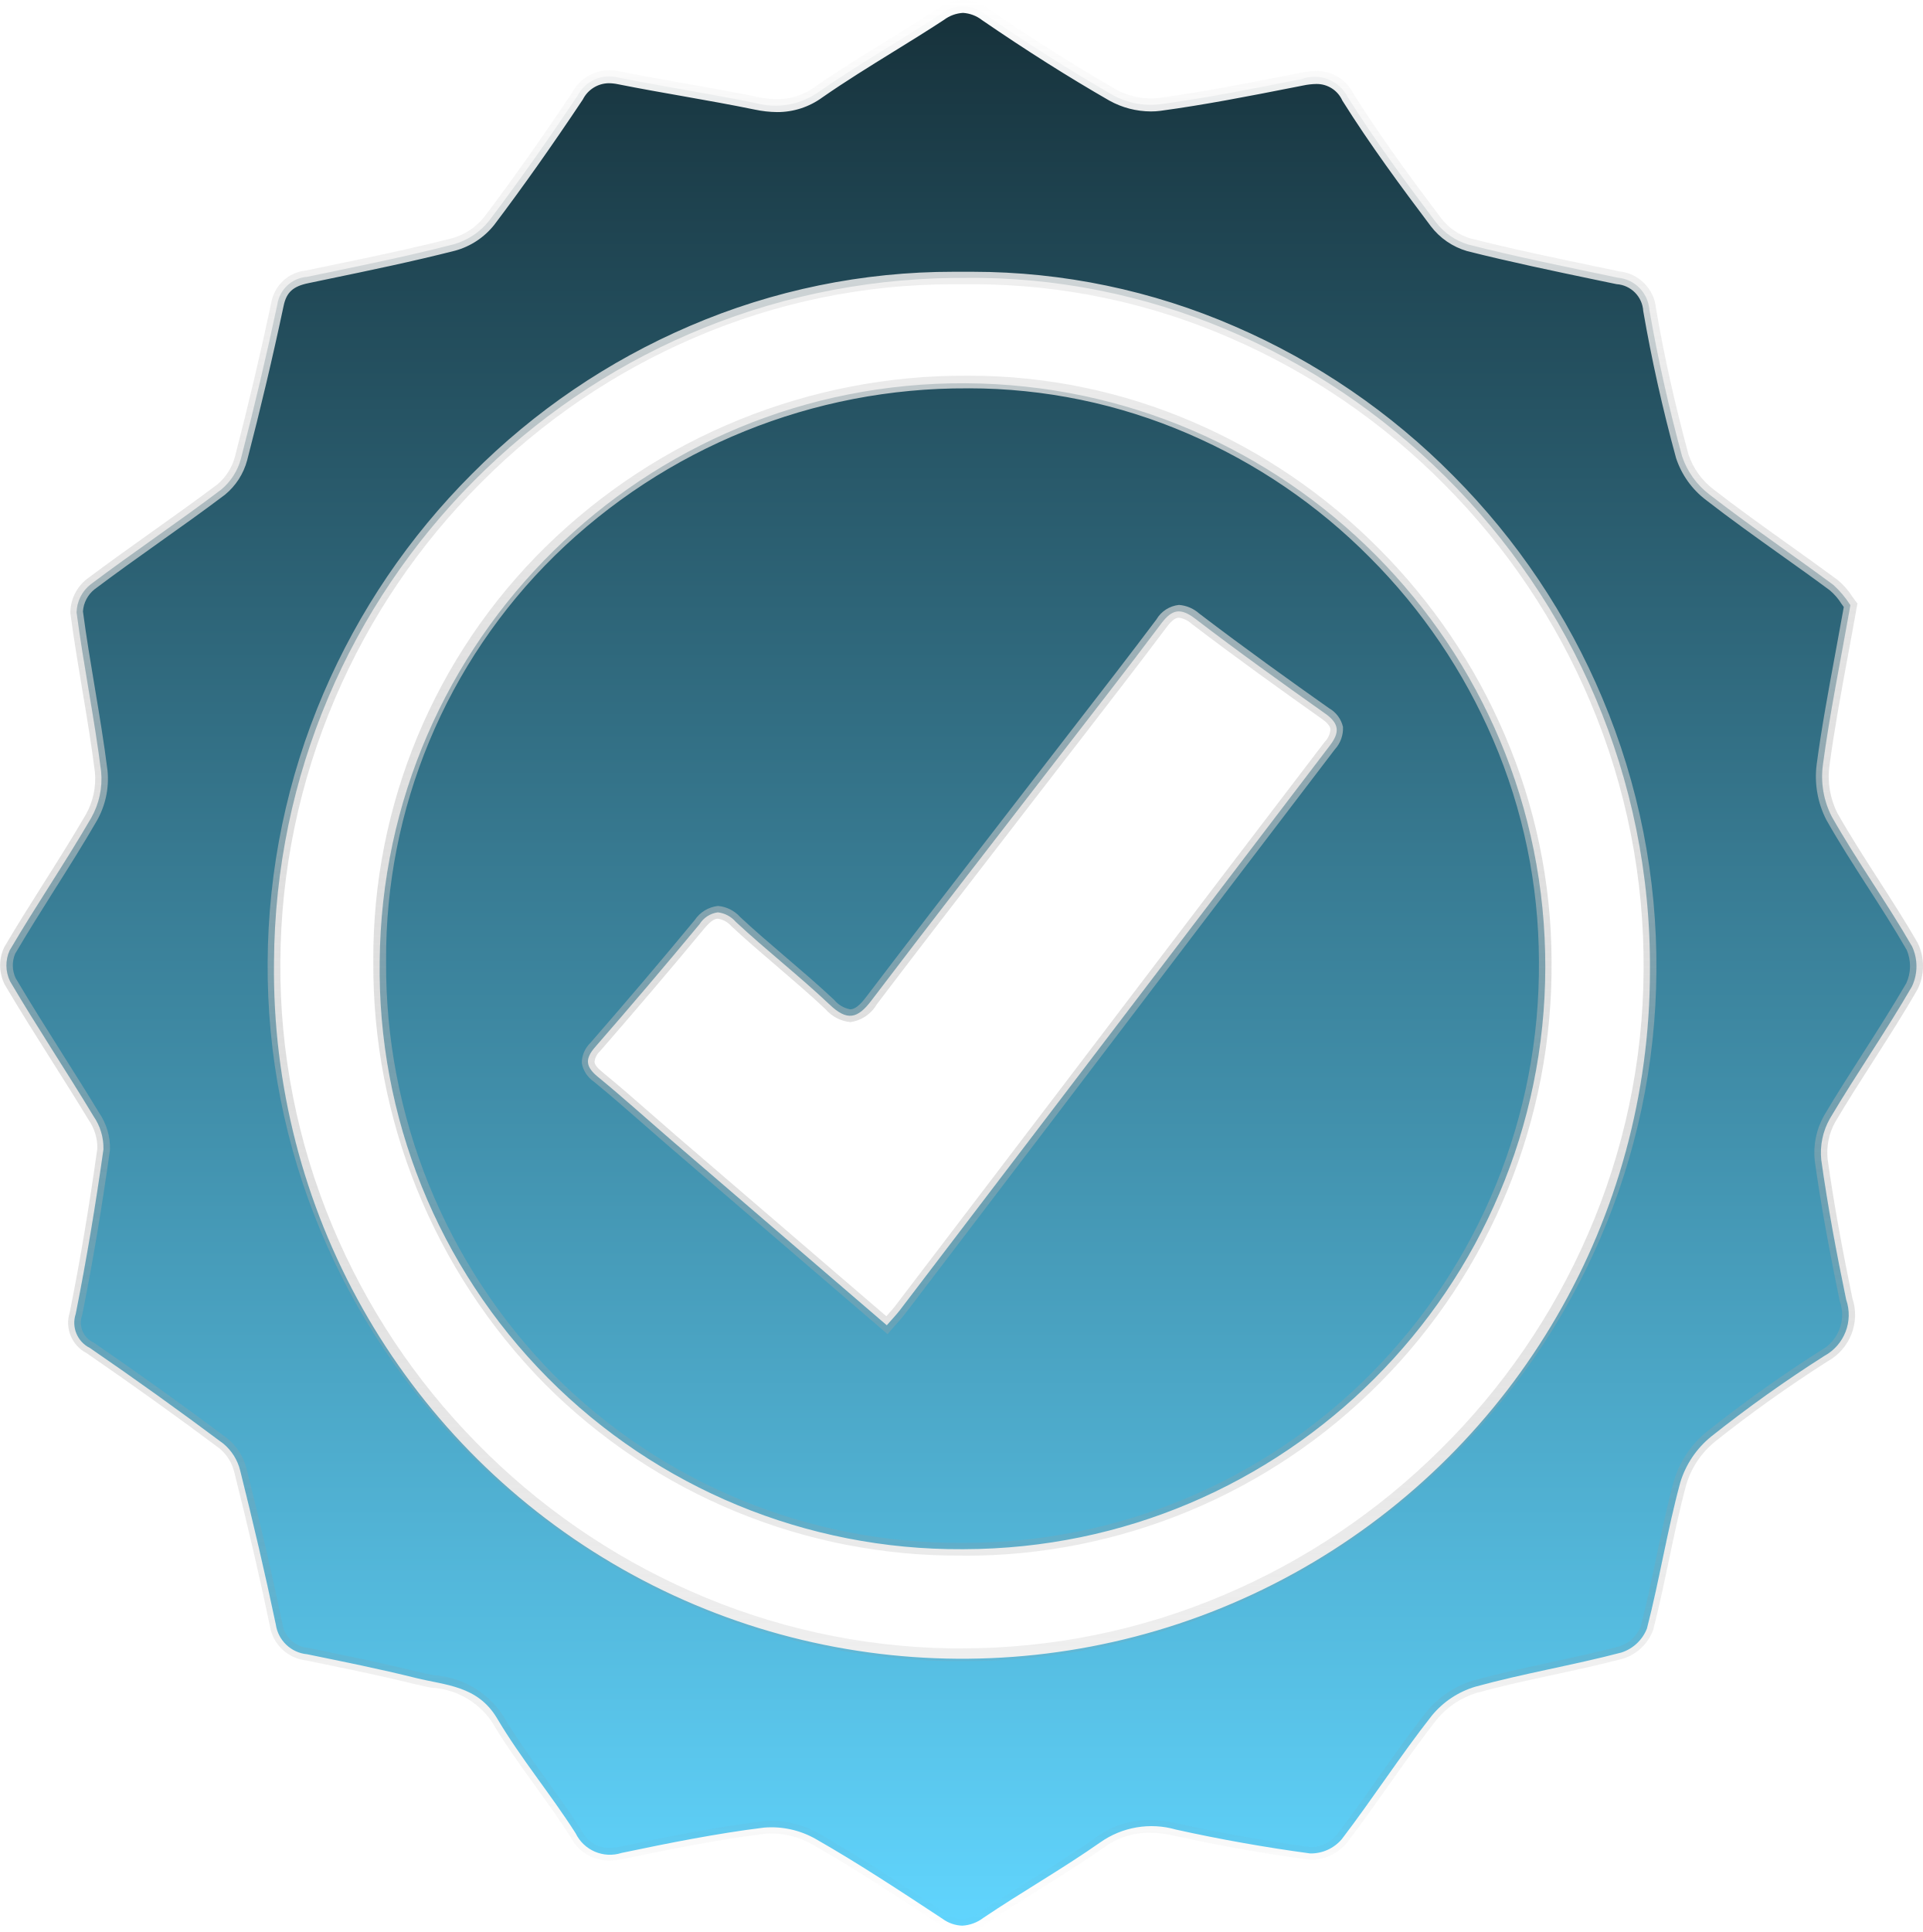
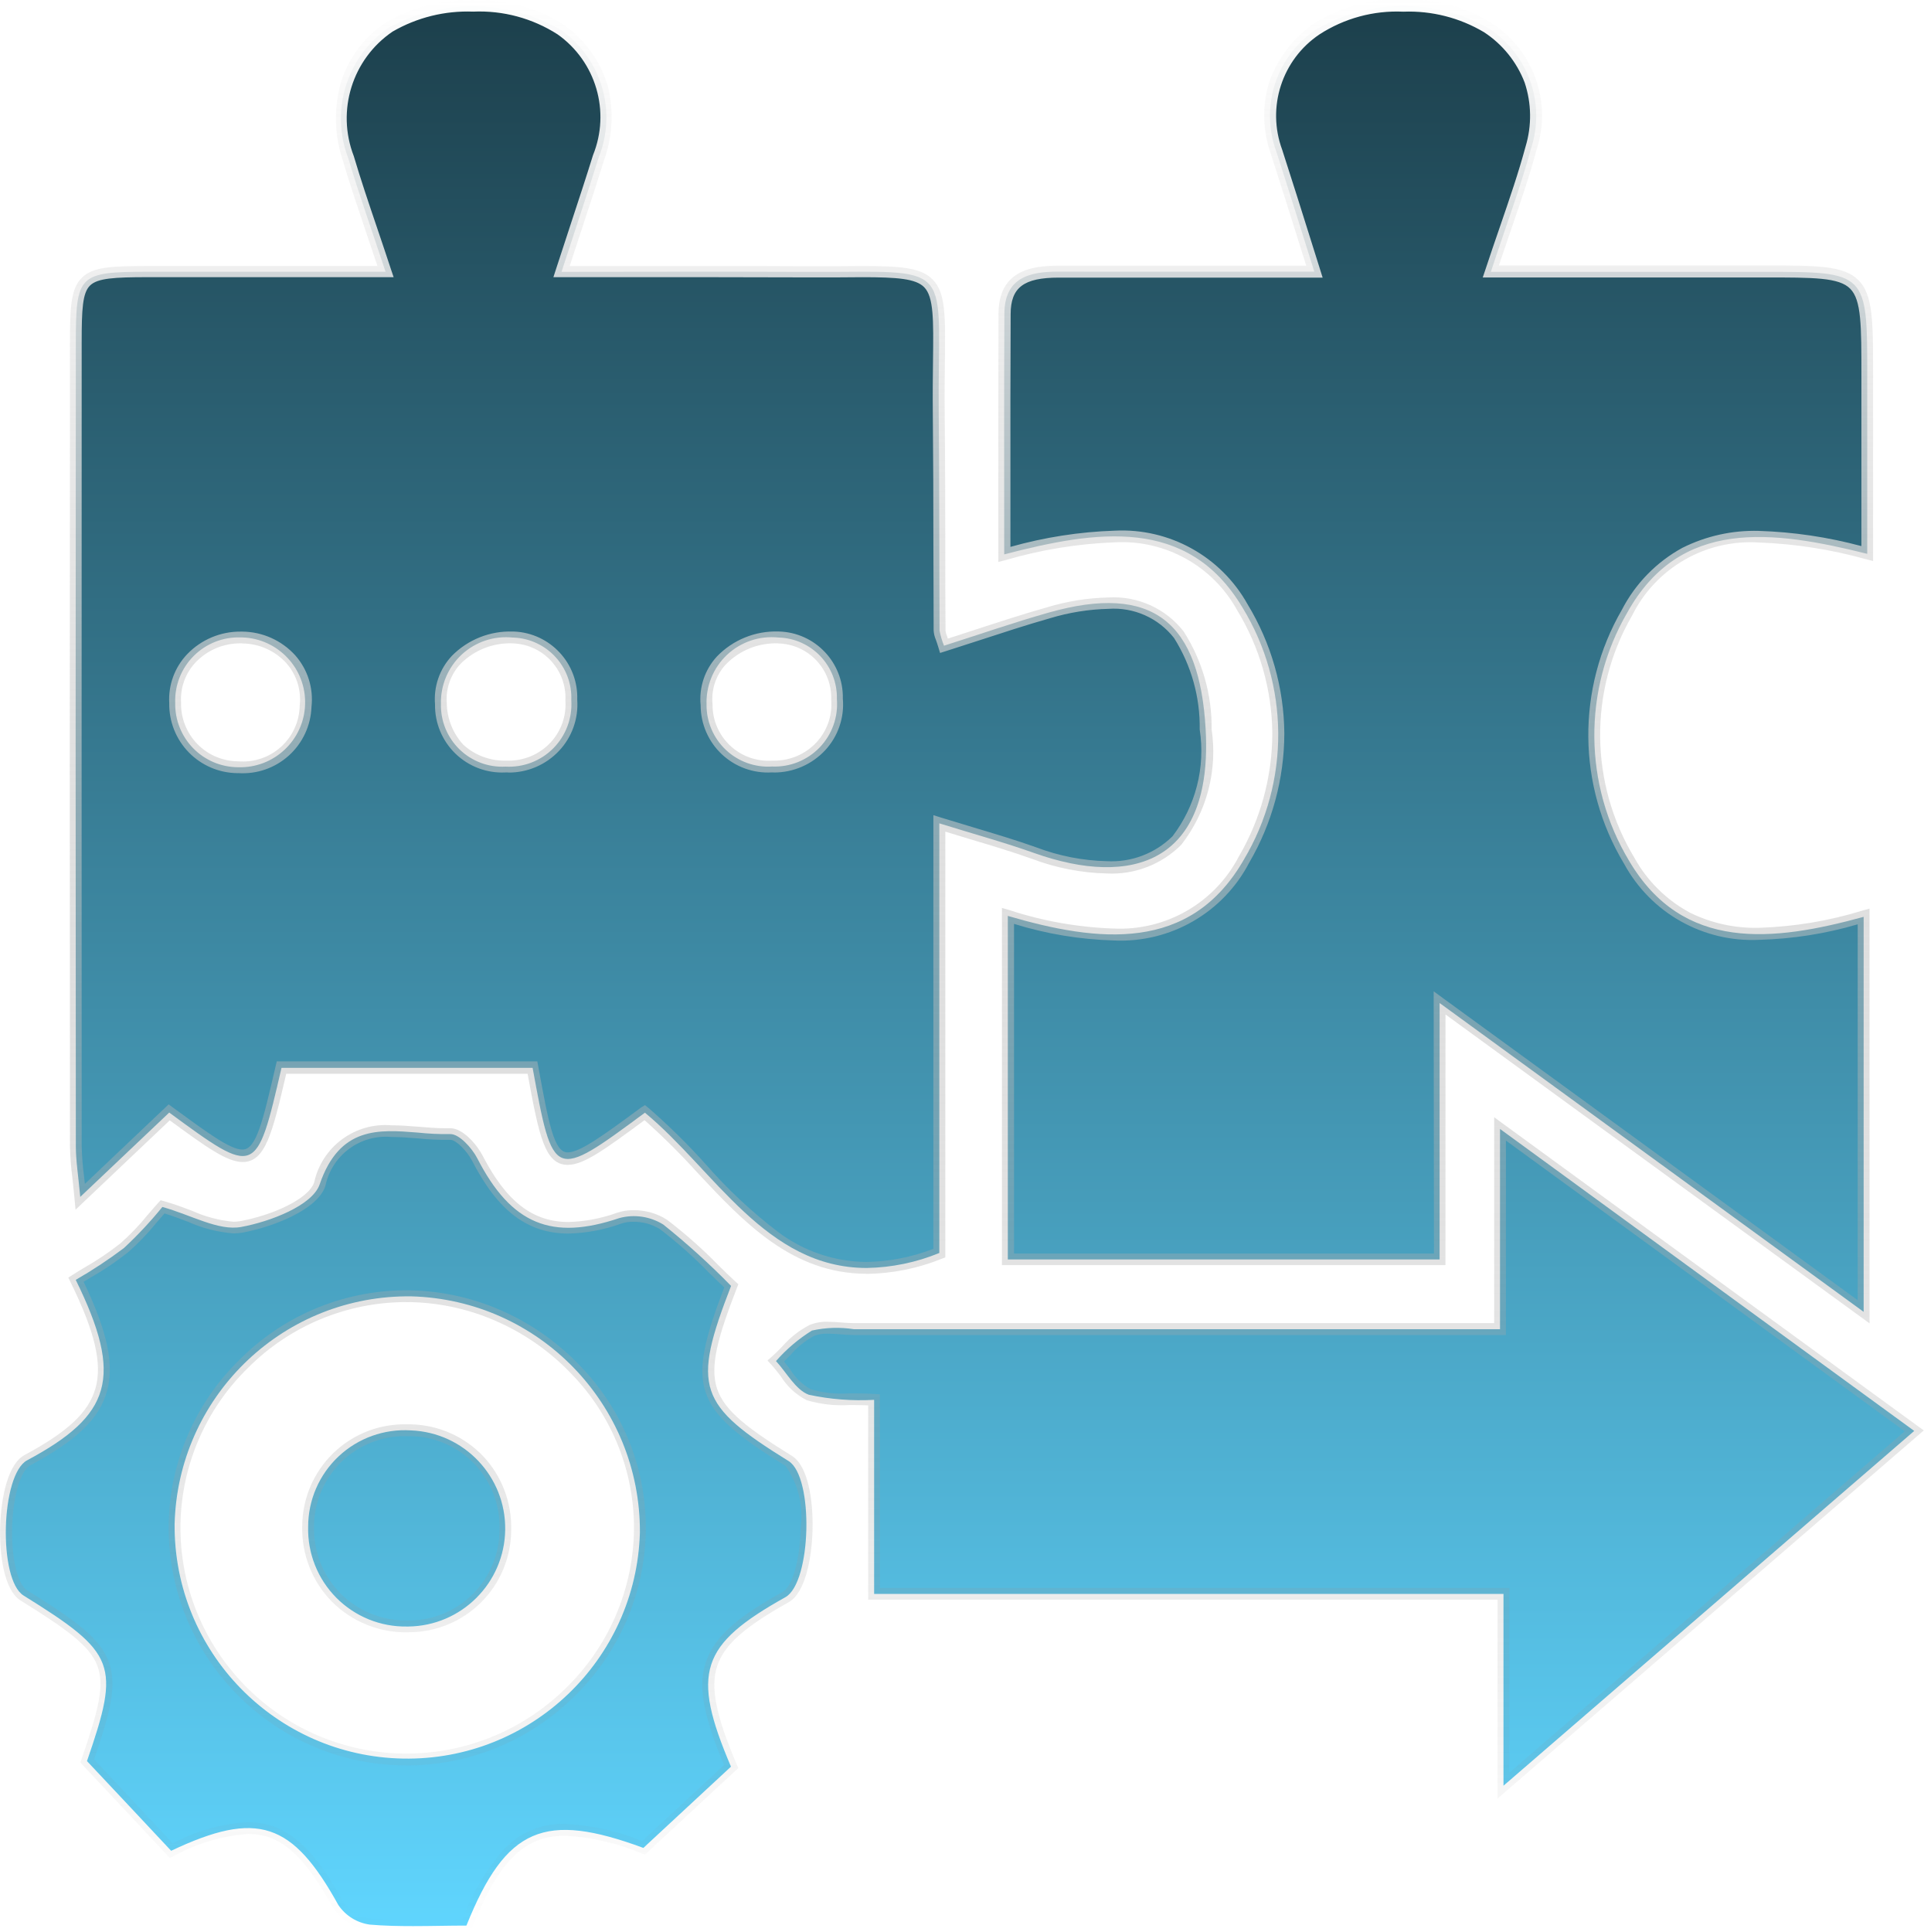
- <svg xmlns="http://www.w3.org/2000/svg" width="71.039" height="71.359" viewBox="0 0 71.039 71.359">
+ <svg xmlns="http://www.w3.org/2000/svg" width="73.153" height="73.459" viewBox="0 0 73.153 73.459">
  <defs>
-     <linearGradient id="linear-gradient" x1="0.5" y1="-0.289" x2="0.5" y2="1" gradientUnits="objectBoundingBox">
+     <linearGradient id="linear-gradient" x1="0.5" y1="-0.411" x2="0.5" y2="1" gradientUnits="objectBoundingBox">
      <stop offset="0" />
-       <stop offset="1" stop-color="#61d6ff" />
+       <stop offset="1" stop-color="#60d6ff" />
    </linearGradient>
    <linearGradient id="linear-gradient-2" x1="0.5" x2="0.5" y2="1" gradientUnits="objectBoundingBox">
      <stop offset="0" stop-color="#fff" />
      <stop offset="1" stop-color="gray" stop-opacity="0" />
    </linearGradient>
  </defs>
-   <g id="Group_31967" data-name="Group 31967" transform="translate(0.201 0.2)">
-     <g id="Group_31968" data-name="Group 31968" transform="translate(-0.201 -0.2)">
-       <path id="Union_168" data-name="Union 168" d="M34.59,70.638C33.046,69.623,31.5,68.6,29.9,67.687a3.313,3.313,0,0,0-1.911-.42c-1.766.218-3.517.571-5.259.935a1.407,1.407,0,0,1-1.7-.727c-.922-1.445-2.03-2.771-2.9-4.241-.716-1.211-1.9-1.221-3-1.493-1.326-.331-2.672-.6-4.015-.876a1.291,1.291,0,0,1-1.161-1.1c-.4-1.907-.846-3.808-1.32-5.7a1.865,1.865,0,0,0-.623-.983q-2.427-1.815-4.927-3.531a1.037,1.037,0,0,1-.522-1.259c.4-2.013.738-4.043,1.024-6.078a2.063,2.063,0,0,0-.366-1.221C2.214,39.323,1.131,37.7.139,36.014a1.34,1.34,0,0,1-.02-1.144c.971-1.656,2.055-3.243,3.016-4.9a2.912,2.912,0,0,0,.366-1.7c-.247-1.969-.649-3.918-.908-5.886a1.359,1.359,0,0,1,.517-1.034c1.586-1.194,3.236-2.3,4.823-3.5a2.235,2.235,0,0,0,.731-1.14q.737-2.832,1.346-5.7a1.2,1.2,0,0,1,1.1-1.021c1.807-.376,3.621-.739,5.41-1.2a2.574,2.574,0,0,0,1.313-.87c1.137-1.5,2.219-3.05,3.266-4.617a1.323,1.323,0,0,1,1.537-.668c1.68.337,3.375.594,5.052.938a2.756,2.756,0,0,0,2.317-.41c1.462-1.016,3.016-1.9,4.5-2.871A1.3,1.3,0,0,1,36.18.311c1.528,1.043,3.089,2.039,4.69,2.961a2.907,2.907,0,0,0,1.725.346c1.763-.237,3.513-.59,5.26-.934a1.374,1.374,0,0,1,1.7.664c1,1.593,2.12,3.112,3.253,4.618A2.365,2.365,0,0,0,54.02,8.8c1.823.462,3.67.834,5.513,1.221A1.286,1.286,0,0,1,60.7,11.206c.315,1.819.723,3.628,1.208,5.41a2.95,2.95,0,0,0,1.023,1.422c1.49,1.156,3.055,2.21,4.566,3.33a3.671,3.671,0,0,1,.63.748c-.376,2.126-.765,4.011-1.018,5.911a3.243,3.243,0,0,0,.327,1.895c.928,1.639,2.035,3.174,2.97,4.8A1.741,1.741,0,0,1,70.4,36.2c-.957,1.659-2.059,3.236-3.035,4.887a2.56,2.56,0,0,0-.314,1.522c.241,1.727.565,3.448.919,5.156a1.724,1.724,0,0,1-.806,2.08,49.178,49.178,0,0,0-4.181,2.978,3.491,3.491,0,0,0-1.14,1.691c-.485,1.778-.771,3.612-1.233,5.4a1.512,1.512,0,0,1-.941.886c-1.788.47-3.622.773-5.4,1.263a3.3,3.3,0,0,0-1.612,1.075c-1.162,1.479-2.184,3.07-3.326,4.563a1.507,1.507,0,0,1-1.16.521q-2.495-.337-4.954-.88a3.282,3.282,0,0,0-2.81.475c-1.4.98-2.9,1.831-4.316,2.785a1.4,1.4,0,0,1-.778.287A1.294,1.294,0,0,1,34.59,70.638ZM9.887,35.294a25.418,25.418,0,1,0,50.834.331c.1-14.376-11.811-25.781-25.347-25.595l-.38,0A25.406,25.406,0,0,0,9.887,35.294Zm3.905-.035A21.532,21.532,0,1,1,35.363,56.984H35.32A21.407,21.407,0,0,1,13.792,35.259ZM25.608,33.9q-1.9,2.292-3.859,4.54c-.386.443-.343.729.1,1.095.928.759,1.817,1.564,2.726,2.348,2.621,2.255,5.244,4.506,7.951,6.83.231-.264.372-.408.49-.565q3.117-4.084,6.227-8.172,4.822-6.338,9.649-12.67c.37-.482.362-.81-.16-1.18-1.618-1.146-3.23-2.3-4.81-3.509-.543-.414-.857-.353-1.253.174-1.275,1.7-2.582,3.371-3.879,5.051-2.277,2.957-4.573,5.9-6.83,8.874-.511.678-.9.768-1.544.154-1.12-1.059-2.345-2.01-3.472-3.06a1.026,1.026,0,0,0-.66-.348A.943.943,0,0,0,25.608,33.9Z" transform="translate(0.236 0.236)" fill="url(#linear-gradient)" />
-       <path id="Union_168_-_Outline" data-name="Union 168 - Outline" d="M10816.263-10386.684a1.531,1.531,0,0,1-.844-.288l-.146-.1c-1.471-.965-2.99-1.965-4.535-2.846a3.18,3.18,0,0,0-1.5-.407,2.237,2.237,0,0,0-.262.015c-1.74.216-3.472.563-5.24.933a2.61,2.61,0,0,1-.515.057,1.607,1.607,0,0,1-1.428-.888c-.405-.634-.854-1.259-1.29-1.861-.552-.767-1.124-1.559-1.613-2.387a2.9,2.9,0,0,0-2.248-1.253c-.2-.04-.4-.082-.6-.132-1.107-.276-2.25-.512-3.354-.739l-.651-.134a1.528,1.528,0,0,1-1.346-1.285c-.353-1.706-.783-3.567-1.317-5.69a1.634,1.634,0,0,0-.535-.852c-1.629-1.219-3.284-2.4-4.918-3.525a1.261,1.261,0,0,1-.622-1.5c.382-1.9.716-3.882,1.022-6.064a1.812,1.812,0,0,0-.334-1.065c-.439-.725-.9-1.453-1.345-2.158-.58-.919-1.181-1.868-1.742-2.821a1.57,1.57,0,0,1-.02-1.384c.469-.8.971-1.594,1.456-2.362.522-.826,1.062-1.681,1.559-2.539a2.676,2.676,0,0,0,.336-1.556c-.128-1.021-.3-2.056-.469-3.057-.154-.925-.314-1.881-.439-2.829a1.591,1.591,0,0,1,.608-1.254c.8-.6,1.624-1.187,2.424-1.757s1.611-1.146,2.4-1.739a2.016,2.016,0,0,0,.646-1.013c.491-1.889.942-3.8,1.342-5.683a1.446,1.446,0,0,1,1.285-1.205q.34-.069.678-.141c1.556-.321,3.162-.653,4.722-1.051a2.324,2.324,0,0,0,1.185-.785c1.041-1.375,2.105-2.881,3.257-4.605a1.538,1.538,0,0,1,1.345-.813,2.2,2.2,0,0,1,.435.046c.8.161,1.622.306,2.414.446.866.153,1.762.312,2.639.491a3.66,3.66,0,0,0,.734.083,2.361,2.361,0,0,0,1.4-.456c.857-.6,1.758-1.152,2.629-1.689.62-.384,1.262-.779,1.879-1.185a1.74,1.74,0,0,1,.958-.334,1.7,1.7,0,0,1,.975.353c1.637,1.118,3.167,2.083,4.675,2.951a2.691,2.691,0,0,0,1.3.333,2.147,2.147,0,0,0,.279-.017c1.634-.221,3.286-.545,4.883-.86l.362-.071a3,3,0,0,1,.588-.066,1.513,1.513,0,0,1,1.36.837c1.02,1.626,2.159,3.164,3.24,4.6a2.131,2.131,0,0,0,1.08.747c1.576.4,3.2.737,4.768,1.064l.736.155a1.515,1.515,0,0,1,1.356,1.373c.3,1.767.71,3.578,1.2,5.39a2.7,2.7,0,0,0,.94,1.3c.889.69,1.821,1.355,2.723,2,.6.431,1.23.878,1.839,1.327a2.621,2.621,0,0,1,.546.615c.046.066.09.128.126.175l.068.083-.019.106c-.11.626-.224,1.233-.332,1.82-.261,1.412-.506,2.745-.685,4.081a3,3,0,0,0,.3,1.748c.472.831,1,1.654,1.512,2.448.491.764,1,1.553,1.458,2.354a1.956,1.956,0,0,1-.017,1.706c-.514.892-1.077,1.771-1.622,2.623-.473.737-.961,1.5-1.414,2.266a2.31,2.31,0,0,0-.283,1.371c.209,1.5.491,3.089.916,5.142a1.958,1.958,0,0,1-.909,2.325,48.594,48.594,0,0,0-4.161,2.964,3.257,3.257,0,0,0-1.061,1.569c-.256.939-.46,1.913-.656,2.855-.177.835-.357,1.7-.575,2.542a1.749,1.749,0,0,1-1.111,1.056c-.848.223-1.719.412-2.56.594-.937.2-1.905.411-2.84.669a3.043,3.043,0,0,0-1.489.993c-.616.783-1.2,1.616-1.771,2.42-.5.708-1.017,1.439-1.553,2.141a1.792,1.792,0,0,1-1.256.618.849.849,0,0,1-.123-.009c-1.686-.228-3.359-.524-4.974-.883a4.3,4.3,0,0,0-.934-.112,2.811,2.811,0,0,0-1.688.551c-.784.547-1.607,1.062-2.4,1.56-.634.395-1.29.806-1.918,1.228A1.618,1.618,0,0,1,10816.263-10386.684Zm-7.028-4.11a3.667,3.667,0,0,1,1.736.469c1.559.891,3.084,1.893,4.56,2.862l.147.1a1.074,1.074,0,0,0,.585.21,1.18,1.18,0,0,0,.647-.247c.635-.426,1.293-.838,1.931-1.236.792-.494,1.608-1,2.382-1.546a3.31,3.31,0,0,1,1.96-.635,4.777,4.777,0,0,1,1.034.123c1.6.355,3.264.65,4.936.876a.386.386,0,0,0,.061,0,1.333,1.333,0,0,0,.881-.434c.53-.692,1.045-1.42,1.541-2.124.572-.81,1.163-1.647,1.787-2.44a3.568,3.568,0,0,1,1.735-1.158c.947-.259,1.921-.47,2.864-.674.837-.182,1.7-.368,2.541-.588a1.29,1.29,0,0,0,.773-.717c.215-.832.4-1.691.569-2.522.2-.948.4-1.929.664-2.882a3.7,3.7,0,0,1,1.222-1.814,49.053,49.053,0,0,1,4.2-2.991,1.5,1.5,0,0,0,.7-1.835c-.425-2.062-.71-3.656-.921-5.171a2.79,2.79,0,0,1,.345-1.674c.458-.773.949-1.541,1.424-2.282.542-.847,1.1-1.722,1.611-2.6a1.51,1.51,0,0,0,.015-1.235c-.453-.791-.956-1.574-1.445-2.333-.514-.8-1.047-1.628-1.524-2.472a3.505,3.505,0,0,1-.356-2.043c.18-1.349.428-2.687.689-4.1.1-.555.207-1.128.313-1.716-.027-.035-.054-.073-.081-.112a2.135,2.135,0,0,0-.439-.508c-.6-.446-1.229-.892-1.832-1.322-.905-.646-1.842-1.314-2.738-2.01a3.2,3.2,0,0,1-1.106-1.548c-.5-1.824-.905-3.652-1.213-5.431a1.059,1.059,0,0,0-.987-.994l-.737-.153c-1.573-.329-3.2-.668-4.785-1.068a2.6,2.6,0,0,1-1.342-.923c-1.087-1.443-2.234-2.993-3.264-4.634a1.036,1.036,0,0,0-.96-.615,2.534,2.534,0,0,0-.5.058l-.362.071c-1.6.315-3.264.642-4.912.864a2.569,2.569,0,0,1-.342.021,3.178,3.178,0,0,1-1.533-.4c-1.518-.873-3.058-1.845-4.7-2.97a1.265,1.265,0,0,0-.709-.27,1.29,1.29,0,0,0-.7.257c-.623.408-1.267.806-1.89,1.19-.865.535-1.761,1.088-2.606,1.676a2.812,2.812,0,0,1-1.672.541,4.148,4.148,0,0,1-.828-.093c-.872-.179-1.764-.337-2.627-.49-.795-.14-1.617-.285-2.424-.446a1.72,1.72,0,0,0-.343-.037,1.086,1.086,0,0,0-.953.6c-1.155,1.731-2.227,3.246-3.272,4.629a2.786,2.786,0,0,1-1.443.955c-1.571.4-3.184.735-4.743,1.058l-.678.142c-.573.117-.813.338-.919.838-.4,1.889-.854,3.809-1.348,5.707a2.471,2.471,0,0,1-.818,1.269c-.793.6-1.615,1.182-2.41,1.747s-1.62,1.153-2.413,1.75a1.146,1.146,0,0,0-.425.813c.124.94.284,1.894.438,2.814.168,1,.342,2.044.471,3.074a3.131,3.131,0,0,1-.4,1.853c-.5.865-1.043,1.723-1.567,2.553-.482.767-.982,1.558-1.447,2.352a1.113,1.113,0,0,0,.019.9c.559.947,1.157,1.894,1.734,2.809.447.707.908,1.438,1.35,2.166a2.293,2.293,0,0,1,.4,1.376c-.308,2.192-.644,4.186-1.026,6.092a.81.81,0,0,0,.425,1.018c1.641,1.125,3.3,2.315,4.935,3.537a2.1,2.1,0,0,1,.711,1.115c.535,2.129.967,4,1.322,5.708a1.053,1.053,0,0,0,.978.918c.218.047.435.09.649.135,1.11.229,2.257.466,3.375.744.19.048.39.089.582.128a3.31,3.31,0,0,1,2.559,1.475c.479.811,1.044,1.593,1.591,2.351.438.608.893,1.239,1.306,1.884a1.153,1.153,0,0,0,1.029.67,2.087,2.087,0,0,0,.419-.048c1.777-.37,3.52-.721,5.278-.937A2.573,2.573,0,0,1,10809.234-10390.794Zm7.013-5.891h0c-.134,0-.271,0-.4,0a25.137,25.137,0,0,1-9.8-2.152,25.877,25.877,0,0,1-8.044-5.571,25.8,25.8,0,0,1-5.432-8.165,25.243,25.243,0,0,1-1.96-9.937,25.541,25.541,0,0,1,2.065-9.932,25.825,25.825,0,0,1,5.487-8.1,25.535,25.535,0,0,1,8.048-5.463,24.622,24.622,0,0,1,9.743-2l.381,0,.326,0a24.3,24.3,0,0,1,9.682,2.018,25.686,25.686,0,0,1,8.075,5.521,25.784,25.784,0,0,1,5.5,8.2,25.394,25.394,0,0,1,2,10.1,25.2,25.2,0,0,1-2.095,9.911,25.839,25.839,0,0,1-5.556,8.1,25.862,25.862,0,0,1-8.147,5.472A25.186,25.186,0,0,1,10816.247-10396.685Zm-.294-50.859a24.142,24.142,0,0,0-9.558,1.966,25.048,25.048,0,0,0-7.9,5.361,25.335,25.335,0,0,0-5.388,7.957,25.039,25.039,0,0,0-2.027,9.749,24.76,24.76,0,0,0,1.923,9.751,25.333,25.333,0,0,0,5.333,8.017,25.419,25.419,0,0,0,7.9,5.47,24.664,24.664,0,0,0,9.612,2.113l.4,0h0a24.7,24.7,0,0,0,9.687-1.971,25.421,25.421,0,0,0,8-5.372,25.362,25.362,0,0,0,5.455-7.957,24.735,24.735,0,0,0,2.055-9.726,24.931,24.931,0,0,0-1.958-9.911,25.344,25.344,0,0,0-5.4-8.051,25.217,25.217,0,0,0-7.928-5.418,23.824,23.824,0,0,0-9.494-1.979c-.108,0-.216,0-.324,0h-.008C10816.2-10447.542,10816.078-10447.544,10815.953-10447.544Zm.324,46.958a21.55,21.55,0,0,1-15.443-6.357,22.048,22.048,0,0,1-6.319-15.6,21.274,21.274,0,0,1,6.375-15.312,22.11,22.11,0,0,1,15.58-6.312h.045a20.888,20.888,0,0,1,8.3,1.718,21.824,21.824,0,0,1,6.844,4.663,21.962,21.962,0,0,1,4.653,6.878,21.264,21.264,0,0,1,1.733,8.358,21.836,21.836,0,0,1-6.354,15.591,21.586,21.586,0,0,1-15.373,6.378h-.045Zm.237-43.113h-.045a21.642,21.642,0,0,0-15.248,6.176,20.8,20.8,0,0,0-6.234,14.976,21.578,21.578,0,0,0,6.181,15.272,21.089,21.089,0,0,0,15.109,6.217h.045a21.116,21.116,0,0,0,15.038-6.238,21.372,21.372,0,0,0,6.218-15.256,20.822,20.822,0,0,0-1.694-8.175,21.5,21.5,0,0,0-4.556-6.729,21.307,21.307,0,0,0-6.7-4.563A20.411,20.411,0,0,0,10816.515-10443.7Zm-3,34.934-.176-.152-2.537-2.178c-1.823-1.565-3.619-3.107-5.415-4.652-.291-.252-.586-.511-.871-.76-.6-.526-1.223-1.071-1.85-1.583a1.059,1.059,0,0,1-.449-.69,1.044,1.044,0,0,1,.317-.742c1.35-1.549,2.647-3.075,3.855-4.537a1.189,1.189,0,0,1,.861-.522,1.238,1.238,0,0,1,.821.411c.537.5,1.107.987,1.66,1.46.6.515,1.226,1.047,1.813,1.6a1,1,0,0,0,.592.347c.168,0,.359-.15.6-.472,1.541-2.029,3.124-4.077,4.656-6.059q1.088-1.408,2.176-2.818.438-.567.877-1.135c.99-1.277,2.013-2.6,3-3.913a1.1,1.1,0,0,1,.835-.54,1.267,1.267,0,0,1,.75.319c1.677,1.279,3.369,2.49,4.8,3.5a1.062,1.062,0,0,1,.51.687,1.142,1.142,0,0,1-.3.829c-2.532,3.313-5.1,6.689-7.584,9.956l-2.064,2.713-.563.741c-1.855,2.437-3.773,4.955-5.662,7.431-.086.114-.182.22-.3.356-.058.064-.123.137-.2.223Zm-6.264-15.346c-.088,0-.235.037-.5.354-1.211,1.464-2.512,2.991-3.863,4.544a.617.617,0,0,0-.2.394c.008.1.1.217.279.364.633.518,1.257,1.063,1.861,1.593.283.25.578.507.869.758,1.794,1.544,3.59,3.086,5.413,4.652l2.36,2.025c.017-.017.031-.034.046-.052.119-.131.2-.227.278-.324,1.892-2.478,3.809-5,5.663-7.433l.564-.74q1.031-1.358,2.063-2.714c2.483-3.266,5.052-6.643,7.585-9.957a.709.709,0,0,0,.207-.472c-.017-.112-.12-.233-.315-.371-1.438-1.019-3.134-2.231-4.816-3.515a.873.873,0,0,0-.464-.223c-.09,0-.224.039-.457.351-.988,1.316-2.012,2.64-3,3.919l-.878,1.134q-1.085,1.411-2.176,2.819c-1.53,1.98-3.114,4.028-4.652,6.055a1.341,1.341,0,0,1-.979.659,1.385,1.385,0,0,1-.917-.478c-.577-.545-1.2-1.074-1.794-1.585-.556-.475-1.131-.966-1.676-1.473A.843.843,0,0,0,10807.246-10424.111Z" transform="translate(-10780.724 10458.043)" fill="url(#linear-gradient-2)" />
+   <g id="Group_32345" data-name="Group 32345" transform="translate(0.249 0.25)">
+     <g id="Group_32069" data-name="Group 32069" transform="translate(-0.249 -0.25)">
+       <path id="Union_185" data-name="Union 185" d="M13.841,72.953a1.722,1.722,0,0,1-1.2-.746c-1.746-3.154-3.076-3.615-6.358-2.061-1.03-1.1-2.074-2.215-3.2-3.41,1.272-3.682,1.121-4.1-2.411-6.295-.971-.6-.87-4.6.133-5.141C4,53.588,4.487,52.164,2.655,48.438a17.58,17.58,0,0,0,1.832-1.209A15.43,15.43,0,0,0,5.95,45.666c1.116.313,2.129.92,3,.76,1.094-.2,2.7-.811,2.981-1.617.756-2.211,2.246-2.088,3.728-1.971a10.112,10.112,0,0,0,1.23.057c.343-.014.834.529,1.035.92,1.294,2.518,2.835,3.141,5.4,2.275A2.118,2.118,0,0,1,25,46.336a28.8,28.8,0,0,1,2.576,2.332c-1.5,3.861-1.258,4.523,2.188,6.66.967.6.871,4.617-.119,5.174-3.235,1.809-3.6,2.865-2.073,6.445-1.153,1.07-2.229,2.068-3.331,3.09-3.752-1.387-5.224-.793-6.729,2.953-.653,0-1.337.02-2.03.02C14.938,73.01,14.388,73,13.841,72.953ZM6.415,57.721a8.849,8.849,0,0,0,17.694.328,8.936,8.936,0,0,0-8.7-8.984c-.07,0-.141,0-.211,0A8.886,8.886,0,0,0,6.415,57.721Zm50.534,2.658H33.016V53a9.4,9.4,0,0,1-2.484-.193c-.506-.191-.839-.838-1.248-1.281a6.082,6.082,0,0,1,1.366-1.16,4.286,4.286,0,0,1,1.6-.051H56.817V42.7c5.424,3.953,10.465,7.633,15.752,11.482L56.949,67.672ZM11.493,57.826A3.672,3.672,0,0,1,15.4,54.162a3.73,3.73,0,0,1-.1,7.457h-.044A3.7,3.7,0,0,1,11.493,57.826ZM54.52,37.912v9.75H38.1V34.6c3.419,1,6.938,1.422,8.98-2.146a9.282,9.282,0,0,0-.069-9.6c-2.078-3.453-5.542-2.912-9.048-2,0-3.137-.009-6.135.006-9.135,0-1.375.93-1.617,2.051-1.617,3.154.008,6.313,0,9.735,0-.529-1.682-.979-3.127-1.444-4.562A3.949,3.949,0,0,1,49.8.912,6.581,6.581,0,0,1,56.334.824,3.969,3.969,0,0,1,58,5.41c-.4,1.477-.944,2.912-1.531,4.7H66.858c3.924,0,3.924,0,3.924,3.961v6.762c-3.61-.9-7.128-1.371-9.134,2.248a9.294,9.294,0,0,0,.082,9.432c2.046,3.463,5.47,3.066,8.915,2.123V49.654C65.194,45.688,60.017,41.914,54.52,37.912ZM24.3,42.082c-3.486,2.576-3.486,2.576-4.271-1.705H10.48c-.957,4.131-.957,4.131-4.27,1.7-1.035.979-2.083,1.977-3.383,3.207-.077-.828-.168-1.381-.168-1.932q-.015-15.27,0-30.539c0-2.6.109-2.7,2.748-2.707,2.886,0,5.771,0,9.029,0-.547-1.658-1.021-2.977-1.418-4.316A4.2,4.2,0,0,1,14.579.811,6.687,6.687,0,0,1,21.114.92a4.072,4.072,0,0,1,1.427,4.842c-.414,1.33-.861,2.646-1.412,4.348,3.113,0,5.971-.014,8.823,0,.625,0,1.181,0,1.678,0,4.525-.033,3.788-.064,3.843,5.4.026,2.748.018,5.492.031,8.242a3.07,3.07,0,0,0,.169.574c1.322-.42,2.635-.877,3.971-1.256,3.979-1.129,5.751.354,5.979,4.436.282,5.074-2.79,6.025-6.514,4.705-1.121-.4-2.274-.715-3.614-1.131V47.416a7.593,7.593,0,0,1-2.762.57C28.906,47.986,26.947,44.271,24.3,42.082ZM6.438,26.5a2.4,2.4,0,0,0,2.389,2.447,2.469,2.469,0,1,0,.164-4.936H8.93A2.408,2.408,0,0,0,6.438,26.5Zm10.105.037A2.332,2.332,0,0,0,19,28.924,2.373,2.373,0,0,0,21.5,26.4a2.289,2.289,0,0,0-2.192-2.383h-.03A2.473,2.473,0,0,0,16.543,26.541Zm10.1.035a2.341,2.341,0,0,0,2.493,2.348A2.373,2.373,0,0,0,31.6,26.361a2.285,2.285,0,0,0-2.224-2.346A2.476,2.476,0,0,0,26.644,26.576Z" transform="translate(0.225 0.225)" fill="url(#linear-gradient)" />
+       <path id="Union_185_-_Outline" data-name="Union 185 - Outline" d="M-10835.541-20145.838c-.649,0-1.178-.018-1.66-.057a1.947,1.947,0,0,1-1.379-.863c-1.132-2.047-2.011-2.807-3.241-2.807a6.891,6.891,0,0,0-2.823.842l-.148.07-.112-.121c-.992-1.062-2-2.139-3.074-3.279l-.213-.229.044-.129c.654-1.895.882-2.807.6-3.553s-1.13-1.367-2.915-2.477c-.628-.389-.814-1.725-.778-2.844.034-1.076.295-2.35.923-2.686,1.657-.891,2.439-1.627,2.7-2.541.264-.936-.019-2.141-.945-4.027l-.088-.18.167-.107c.138-.088.294-.184.458-.281a11.115,11.115,0,0,0,1.353-.912,8.7,8.7,0,0,0,1.026-1.068c.143-.166.275-.32.414-.475l.094-.1.133.039c.365.1.714.232,1.052.359a4.889,4.889,0,0,0,1.583.42,1.371,1.371,0,0,0,.259-.023c1.208-.221,2.59-.832,2.81-1.471a2.769,2.769,0,0,1,2.941-2.172c.333,0,.676.025,1.008.053h.009c.318.027.685.059,1.031.059.059,0,.117,0,.175,0h.021c.468,0,1.006.621,1.222,1.043.9,1.742,1.9,2.521,3.27,2.521a5.915,5.915,0,0,0,1.859-.357,1.866,1.866,0,0,1,.6-.092,2.313,2.313,0,0,1,1.286.367,17.977,17.977,0,0,1,1.924,1.7c.232.229.452.445.673.648l.111.1-.055.143c-.723,1.865-1.037,2.971-.755,3.824s1.18,1.525,2.852,2.563c.613.383.806,1.693.78,2.793s-.276,2.412-.907,2.768c-1.7.947-2.458,1.631-2.72,2.432s-.056,1.859.742,3.73l.063.145-.7.646c-.938.871-1.835,1.7-2.751,2.551l-.1.094-.13-.049a8.726,8.726,0,0,0-2.9-.67c-1.561,0-2.521.947-3.544,3.5l-.057.141h-.152c-.32,0-.641.006-.981.01S-10835.187-20145.838-10835.541-20145.838Zm-6.28-4.176c1.621,0,2.625,1.215,3.635,3.039a1.5,1.5,0,0,0,1.02.631c.473.039.989.057,1.626.057.351,0,.7-.006,1.042-.01.288,0,.564-.008.837-.01a8.185,8.185,0,0,1,1.607-2.711,3.07,3.07,0,0,1,2.3-.928,8.832,8.832,0,0,1,2.924.652l2.649-2.459.465-.432c-.915-2.182-.94-3.141-.694-3.9.348-1.068,1.377-1.818,2.927-2.686.367-.205.652-1.209.679-2.385a3.34,3.34,0,0,0-.569-2.4c-3.509-2.178-3.8-2.961-2.333-6.791-.187-.176-.373-.357-.57-.549a17.224,17.224,0,0,0-1.873-1.664,1.867,1.867,0,0,0-1.022-.281,1.361,1.361,0,0,0-.453.068,6.314,6.314,0,0,1-2,.379c-1.555,0-2.687-.852-3.67-2.764-.2-.389-.621-.8-.821-.8h-.007a10.073,10.073,0,0,1-1.258-.057h-.007c-.322-.025-.656-.051-.972-.051a2.348,2.348,0,0,0-2.517,1.869c-.321.932-2.062,1.566-3.153,1.768a2.116,2.116,0,0,1-.34.029,5.244,5.244,0,0,1-1.741-.447c-.286-.107-.581-.221-.882-.311-.1.115-.205.234-.311.357a9.161,9.161,0,0,1-1.082,1.125,11.5,11.5,0,0,1-1.407.949c-.1.057-.189.115-.276.168.907,1.893,1.173,3.145.886,4.166-.294,1.045-1.14,1.857-2.917,2.814-.361.193-.649,1.162-.686,2.3-.039,1.191.2,2.221.565,2.447,1.911,1.188,2.765,1.824,3.1,2.7.353.926.033,2.035-.551,3.73l.029.029c1.03,1.1,2,2.139,2.963,3.164A7,7,0,0,1-10841.821-20150.014Zm47.521-.9v-7.559h-23.934v-7.389c-.251-.01-.486-.012-.715-.012a4.7,4.7,0,0,1-1.625-.186,2.5,2.5,0,0,1-.981-.906c-.119-.154-.232-.3-.352-.432l-.156-.17.172-.152c.133-.115.258-.244.392-.381a3.5,3.5,0,0,1,1.035-.816,1.689,1.689,0,0,1,.7-.123c.171,0,.345.014.515.027s.322.025.473.025h24.348v-7.83l.356.262c2.163,1.576,4.266,3.109,6.346,4.627l9.407,6.855.228.164-.214.186-15.62,13.488Zm-23.484-8.008h23.934v7.025c5.17-4.465,10.029-8.66,15.035-12.98-3.1-2.256-6.053-4.41-9.179-6.689l-5.988-4.365v7.395h-24.8c-.168,0-.341-.014-.508-.027s-.326-.025-.479-.025a1.3,1.3,0,0,0-.519.084,3.108,3.108,0,0,0-.895.723c-.081.082-.164.166-.25.25.08.1.156.2.232.3a2.12,2.12,0,0,0,.784.756,4.2,4.2,0,0,0,1.466.158c.284,0,.606,0,.951.021l.212.012Zm-18.009,6.748h0l-.155,0a9.046,9.046,0,0,1-8.886-9.184,8.938,8.938,0,0,1,2.719-6.262,8.941,8.941,0,0,1,6.509-2.615,9.016,9.016,0,0,1,3.548.822,9.32,9.32,0,0,1,2.879,2.057,8.829,8.829,0,0,1,2.489,6.336,8.992,8.992,0,0,1-2.756,6.262A9.068,9.068,0,0,1-10835.793-20152.17Zm-.029-17.615a8.5,8.5,0,0,0-5.979,2.486,8.5,8.5,0,0,0-2.584,5.951,8.6,8.6,0,0,0,8.443,8.729h.148a8.631,8.631,0,0,0,6.034-2.457,8.557,8.557,0,0,0,2.619-5.953,8.388,8.388,0,0,0-2.365-6.014,8.846,8.846,0,0,0-2.741-1.959,8.553,8.553,0,0,0-3.37-.781C-10835.685-20169.785-10835.753-20169.785-10835.822-20169.785Zm.094,12.557h-.045a3.971,3.971,0,0,1-2.855-1.168,3.949,3.949,0,0,1-1.127-2.854,3.888,3.888,0,0,1,3.985-3.887c.051,0,.1,0,.153,0a3.92,3.92,0,0,1,2.736,1.205,3.945,3.945,0,0,1,1.072,2.795,3.893,3.893,0,0,1-3.919,3.906Zm-.042-7.459a3.449,3.449,0,0,0-3.536,3.445,3.5,3.5,0,0,0,1,2.529,3.525,3.525,0,0,0,2.536,1.035h.042a3.45,3.45,0,0,0,3.474-3.463,3.433,3.433,0,0,0-3.375-3.545C-10835.679-20164.687-10835.725-20164.687-10835.771-20164.687Zm55.616-4.289-.356-.26c-3.395-2.469-6.682-4.863-10.006-7.285-1.9-1.385-3.812-2.777-5.764-4.2v9.531h-16.867v-13.582l.288.084a14.277,14.277,0,0,0,3.964.7,5.092,5.092,0,0,0,4.758-2.74,9.327,9.327,0,0,0,1.272-4.684,9.169,9.169,0,0,0-1.338-4.682,5,5,0,0,0-4.665-2.578,17.086,17.086,0,0,0-4.135.674l-.281.072v-.289q0-1.318,0-2.607c0-2.248,0-4.369.007-6.529,0-1.633,1.216-1.84,2.275-1.84,1.887,0,3.739,0,5.3,0,1.342,0,2.713,0,4.127,0l-.181-.574c-.423-1.348-.789-2.514-1.172-3.7a4.325,4.325,0,0,1-.049-2.727,4.641,4.641,0,0,1,1.614-2.154,5.867,5.867,0,0,1,3.468-.959,5.962,5.962,0,0,1,3.332.865,4.185,4.185,0,0,1,1.751,4.828c-.271,1.006-.616,2.012-.982,3.074-.147.43-.3.873-.455,1.338h10.081c2.021,0,3.036,0,3.594.561s.555,1.584.555,3.625v7.051l-.278-.07a17.617,17.617,0,0,0-4.068-.633,5.024,5.024,0,0,0-4.815,2.771,9.058,9.058,0,0,0,.078,9.207,5.27,5.27,0,0,0,2.114,2.094,5.607,5.607,0,0,0,2.634.578,14.889,14.889,0,0,0,3.915-.65l.284-.078Zm-16.575-12.625.357.262c2.074,1.51,4.1,2.986,6.12,4.455,3.208,2.338,6.382,4.648,9.648,7.027v-14.291a14.688,14.688,0,0,1-3.75.59,5.541,5.541,0,0,1-5.134-2.893,9.5,9.5,0,0,1-.085-9.654,5.622,5.622,0,0,1,2.3-2.357,6.114,6.114,0,0,1,2.91-.645,17.081,17.081,0,0,1,3.9.578v-6.477c0-1.916,0-2.879-.426-3.309s-1.377-.428-3.274-.428h-10.7l.1-.295c.19-.58.376-1.117.555-1.637.363-1.057.707-2.055.974-3.047a4.016,4.016,0,0,0-.036-2.434,4,4,0,0,0-1.54-1.91,5.586,5.586,0,0,0-3.073-.783,5.408,5.408,0,0,0-3.19.865,3.727,3.727,0,0,0-1.415,4.389c.383,1.182.749,2.348,1.173,3.7l.364,1.158h-.307c-1.524,0-2.993,0-4.433,0-1.563,0-3.417,0-5.3,0-1.331,0-1.825.377-1.825,1.393-.011,2.158-.009,4.279-.008,6.527,0,.766,0,1.537,0,2.318a16.621,16.621,0,0,1,3.967-.617,5.469,5.469,0,0,1,5.049,2.795,9.621,9.621,0,0,1,1.4,4.912,9.793,9.793,0,0,1-1.332,4.91,5.507,5.507,0,0,1-5.147,2.965,14.144,14.144,0,0,1-3.8-.631v12.535h15.969Zm-21.562,10.74c-2.838,0-4.675-1.963-6.452-3.861a25.583,25.583,0,0,0-1.994-1.98c-1.53,1.129-2.316,1.7-2.92,1.7h0c-.872,0-1.092-1.086-1.527-3.463h-9.18c-.533,2.3-.8,3.354-1.658,3.354-.591,0-1.376-.562-2.771-1.584l-1.729,1.639c-.473.449-.974.926-1.518,1.441l-.335.318-.043-.461c-.025-.271-.053-.52-.076-.736a10.988,10.988,0,0,1-.093-1.217c-.009-9.268-.011-19.256,0-30.539,0-1.3.021-2.061.452-2.484s1.158-.441,2.521-.447c1.9,0,3.795,0,5.8,0,.945,0,1.914,0,2.919,0-.149-.449-.292-.871-.432-1.281-.336-1-.627-1.855-.891-2.748a5.042,5.042,0,0,1-.049-3,4.221,4.221,0,0,1,1.7-2.229,6.113,6.113,0,0,1,3.315-.838,5.876,5.876,0,0,1,3.483.955,4.379,4.379,0,0,1,1.631,2.287,4.855,4.855,0,0,1-.128,2.8c-.258.828-.521,1.631-.828,2.563-.157.475-.317.965-.489,1.492.949,0,1.875,0,2.785,0l2.865,0c1.09,0,2,0,2.865.006.633,0,1.179,0,1.675,0h.09c.3,0,.592-.006.853-.006,1.494,0,2.233.074,2.667.512.5.506.487,1.385.467,3.133-.008.574-.016,1.223-.008,1.988.018,1.709.021,3.443.023,5.123,0,1.021,0,2.078.009,3.119a.836.836,0,0,0,.059.205c.01.025.021.057.03.088.354-.113.708-.229,1.054-.342.885-.289,1.8-.588,2.711-.846a8.692,8.692,0,0,1,2.341-.375,3.37,3.37,0,0,1,2.86,1.291,6.747,6.747,0,0,1,1.064,3.723,5.75,5.75,0,0,1-1.155,4.389,3.729,3.729,0,0,1-2.834,1.09,8.558,8.558,0,0,1-2.824-.549c-.758-.271-1.541-.508-2.37-.754q-.458-.138-.944-.287v16.188l-.144.055A7.889,7.889,0,0,1-10818.291-20170.861Zm-8.43-6.412.136.109a24.7,24.7,0,0,1,2.17,2.135,18.846,18.846,0,0,0,2.744,2.57,5.653,5.653,0,0,0,3.38,1.148,7.331,7.331,0,0,0,2.537-.5v-16.488l.291.092c.428.131.836.254,1.231.373.835.25,1.624.486,2.393.76a8.075,8.075,0,0,0,2.673.525,3.3,3.3,0,0,0,2.508-.949,5.346,5.346,0,0,0,1.032-4.057,6.343,6.343,0,0,0-.974-3.477,2.907,2.907,0,0,0-2.5-1.111,8.354,8.354,0,0,0-2.219.357c-.9.256-1.813.555-2.693.842-.416.135-.846.275-1.271.41l-.217.068-.065-.217c-.036-.119-.068-.213-.095-.287a1.049,1.049,0,0,1-.084-.352c0-1.041-.007-2.1-.009-3.121,0-1.678-.006-3.412-.022-5.119-.008-.77,0-1.422.007-2,.02-1.574.029-2.441-.337-2.812-.318-.322-1.011-.379-2.348-.379q-.388,0-.849.006h-.09c-.5,0-1.046,0-1.68,0-.866,0-1.775-.006-2.864-.006l-2.864,0c-1.009,0-2.037,0-3.095,0h-.309l.095-.293c.208-.645.4-1.227.585-1.789.306-.93.57-1.73.827-2.559a3.853,3.853,0,0,0-1.35-4.594,5.5,5.5,0,0,0-3.209-.863,5.68,5.68,0,0,0-3.064.76,3.986,3.986,0,0,0-1.475,4.732c.262.883.551,1.74.887,2.73.17.5.345,1.02.529,1.58l.1.295h-.311c-1.116,0-2.187,0-3.229,0-2,0-3.9,0-5.8,0-1.284,0-1.92.037-2.206.318s-.317.9-.317,2.164c-.006,11.283,0,21.271,0,30.539a10.566,10.566,0,0,0,.09,1.168c.01.09.021.186.031.287l1.186-1.127c.657-.623,1.264-1.2,1.865-1.768l.136-.129.15.111c1.368,1,2.193,1.607,2.658,1.607.524,0,.771-1.064,1.262-3.18l.04-.174h9.909l.034.186c.4,2.184.6,3.277,1.12,3.277.476,0,1.4-.68,2.8-1.713Zm-15.484-12.623-.018,0a2.617,2.617,0,0,1-2.589-2.658,2.489,2.489,0,0,1,.684-1.867,2.792,2.792,0,0,1,2.033-.857h.061a2.753,2.753,0,0,1,2.011.9,2.53,2.53,0,0,1,.62,1.963,2.614,2.614,0,0,1-2.785,2.518Zm.167-4.936h-.057a2.347,2.347,0,0,0-1.707.715,2.05,2.05,0,0,0-.561,1.537,2.183,2.183,0,0,0,2.171,2.234,2.16,2.16,0,0,0,2.341-2.113,2.088,2.088,0,0,0-.509-1.621A2.294,2.294,0,0,0-10842.038-20194.832Zm10.114,4.91c-.036,0-.072,0-.109,0a2.552,2.552,0,0,1-2.672-2.59,2.406,2.406,0,0,1,.637-1.84,3.1,3.1,0,0,1,2.323-.928h.048a2.508,2.508,0,0,1,2.4,2.594,2.568,2.568,0,0,1-.689,1.939A2.624,2.624,0,0,1-10831.924-20189.922Zm.179-4.91a2.66,2.66,0,0,0-1.993.783,1.963,1.963,0,0,0-.52,1.5,2.393,2.393,0,0,0,.634,1.578,2.335,2.335,0,0,0,1.607.6c.031,0,.063,0,.093,0a2.182,2.182,0,0,0,1.609-.686,2.123,2.123,0,0,0,.568-1.6,2.068,2.068,0,0,0-1.978-2.172Zm9.924,4.908h-.073a2.557,2.557,0,0,1-2.71-2.551,2.392,2.392,0,0,1,.616-1.854,3.11,3.11,0,0,1,2.342-.953h.015a2.5,2.5,0,0,1,2.434,2.553,2.557,2.557,0,0,1-.672,1.963A2.658,2.658,0,0,1-10821.821-20189.924Zm.169-4.908a2.656,2.656,0,0,0-2,.807,1.941,1.941,0,0,0-.5,1.508,2.125,2.125,0,0,0,2.274,2.145h.062a2.181,2.181,0,0,0,1.621-.7,2.117,2.117,0,0,0,.555-1.623A2.064,2.064,0,0,0-10821.652-20194.832Z" transform="translate(10851.248 20219.297)" fill="url(#linear-gradient-2)" />
    </g>
  </g>
</svg>
